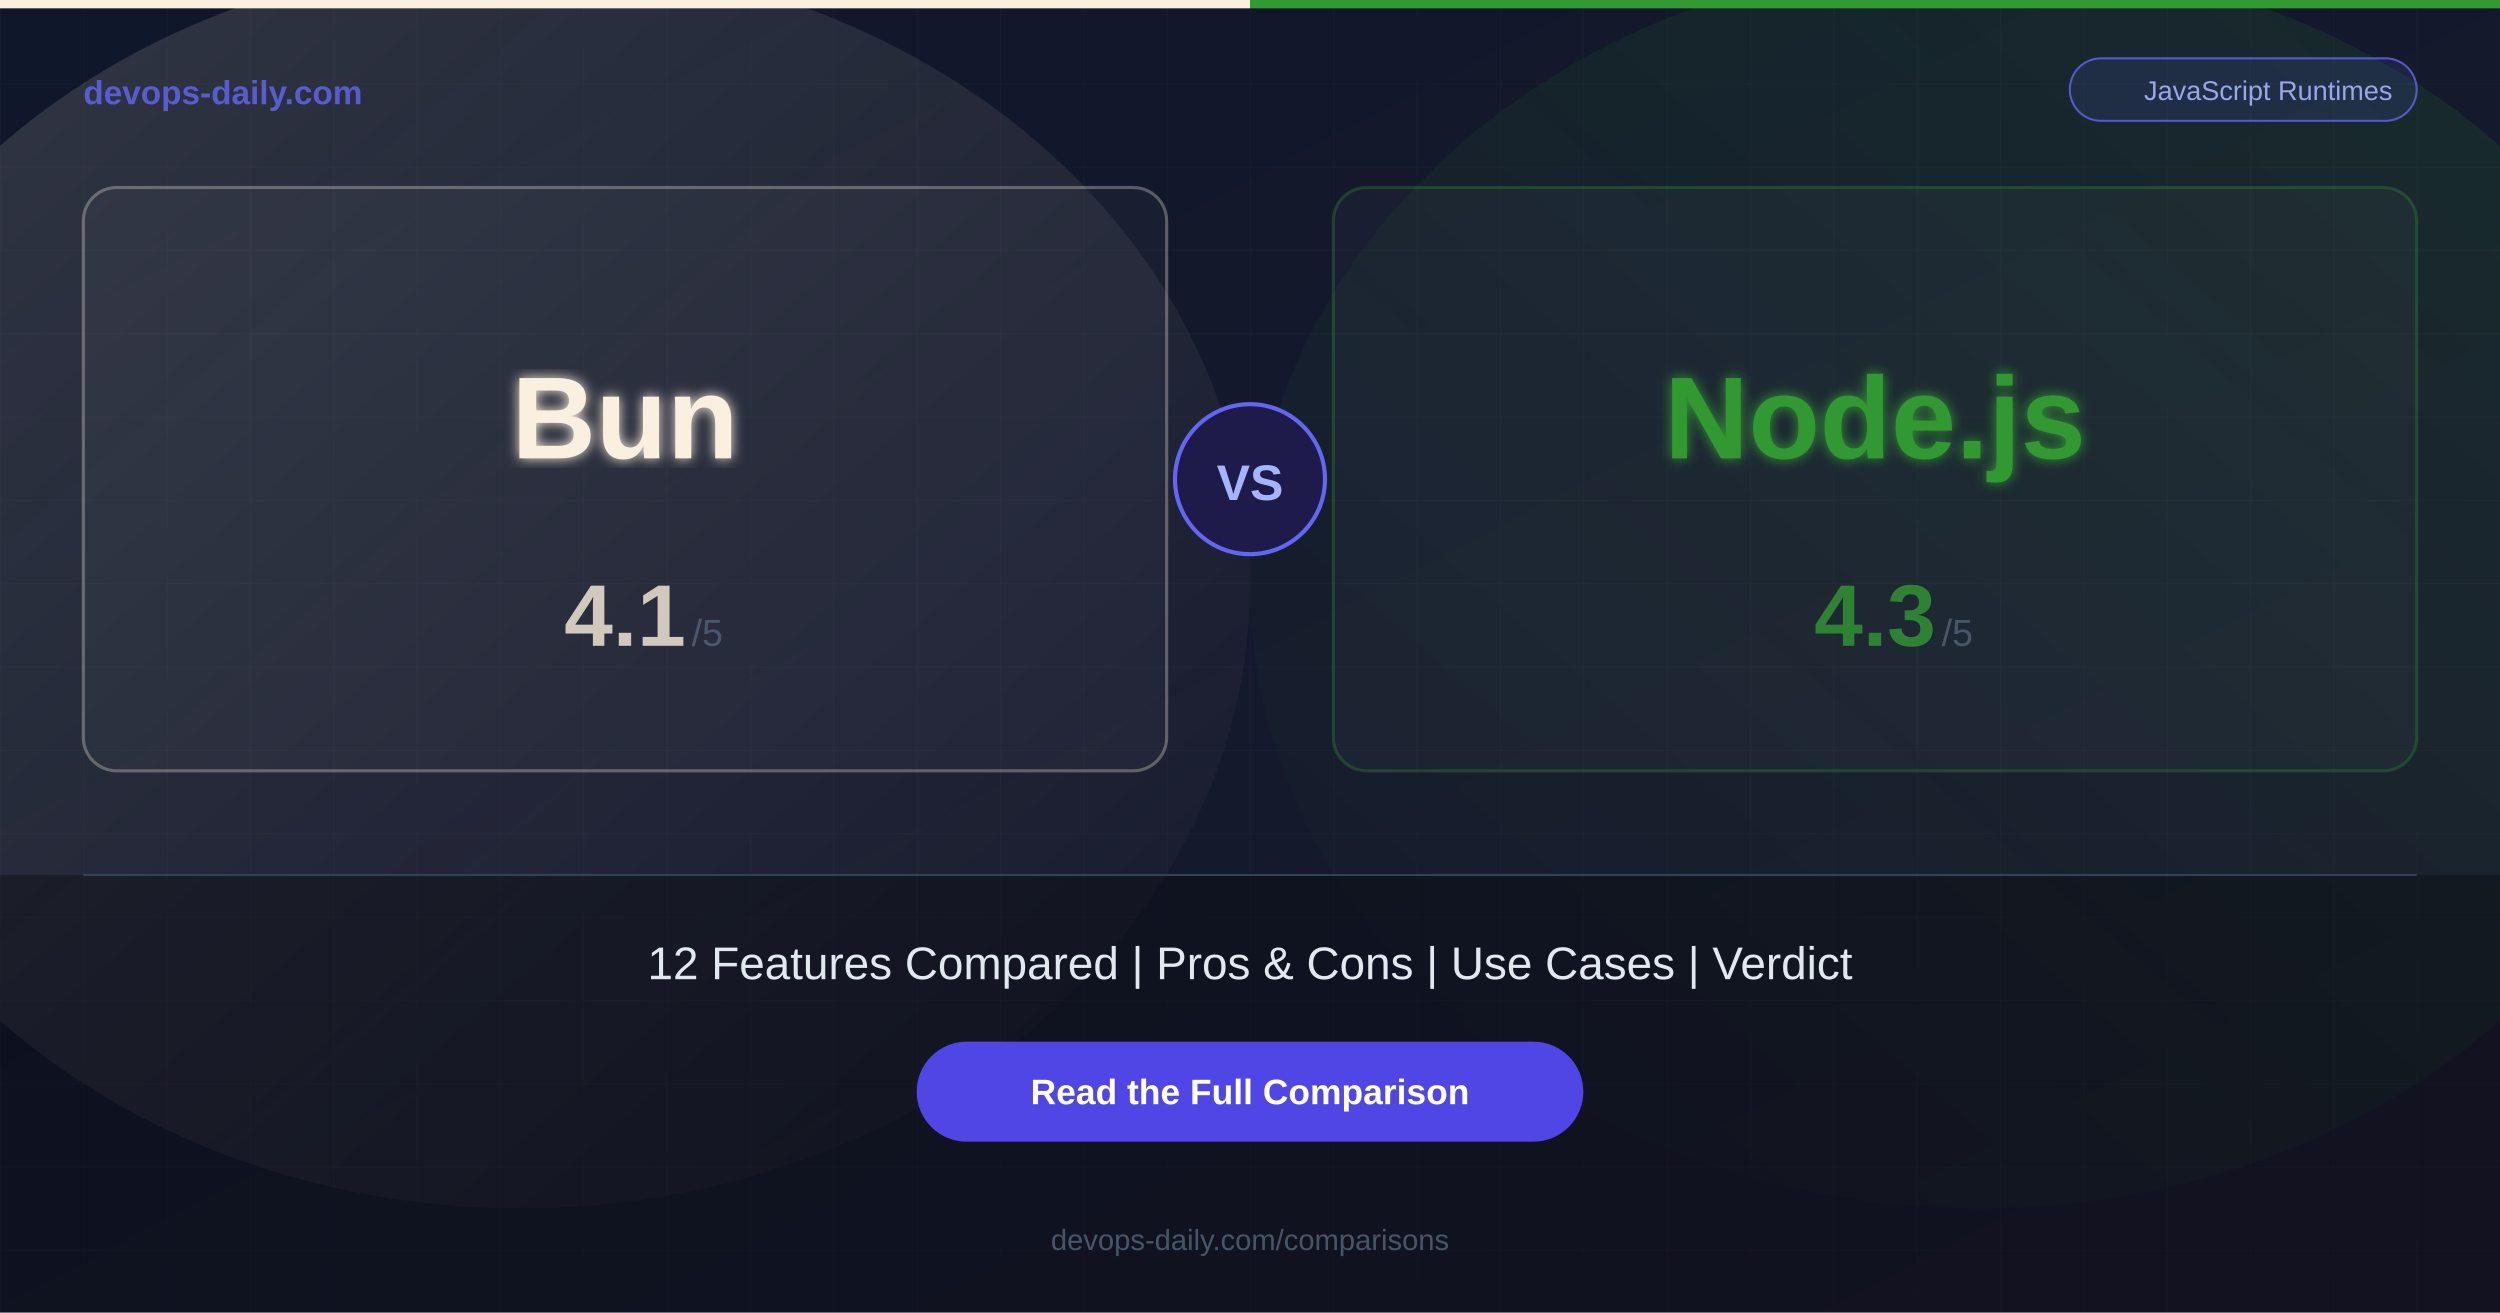
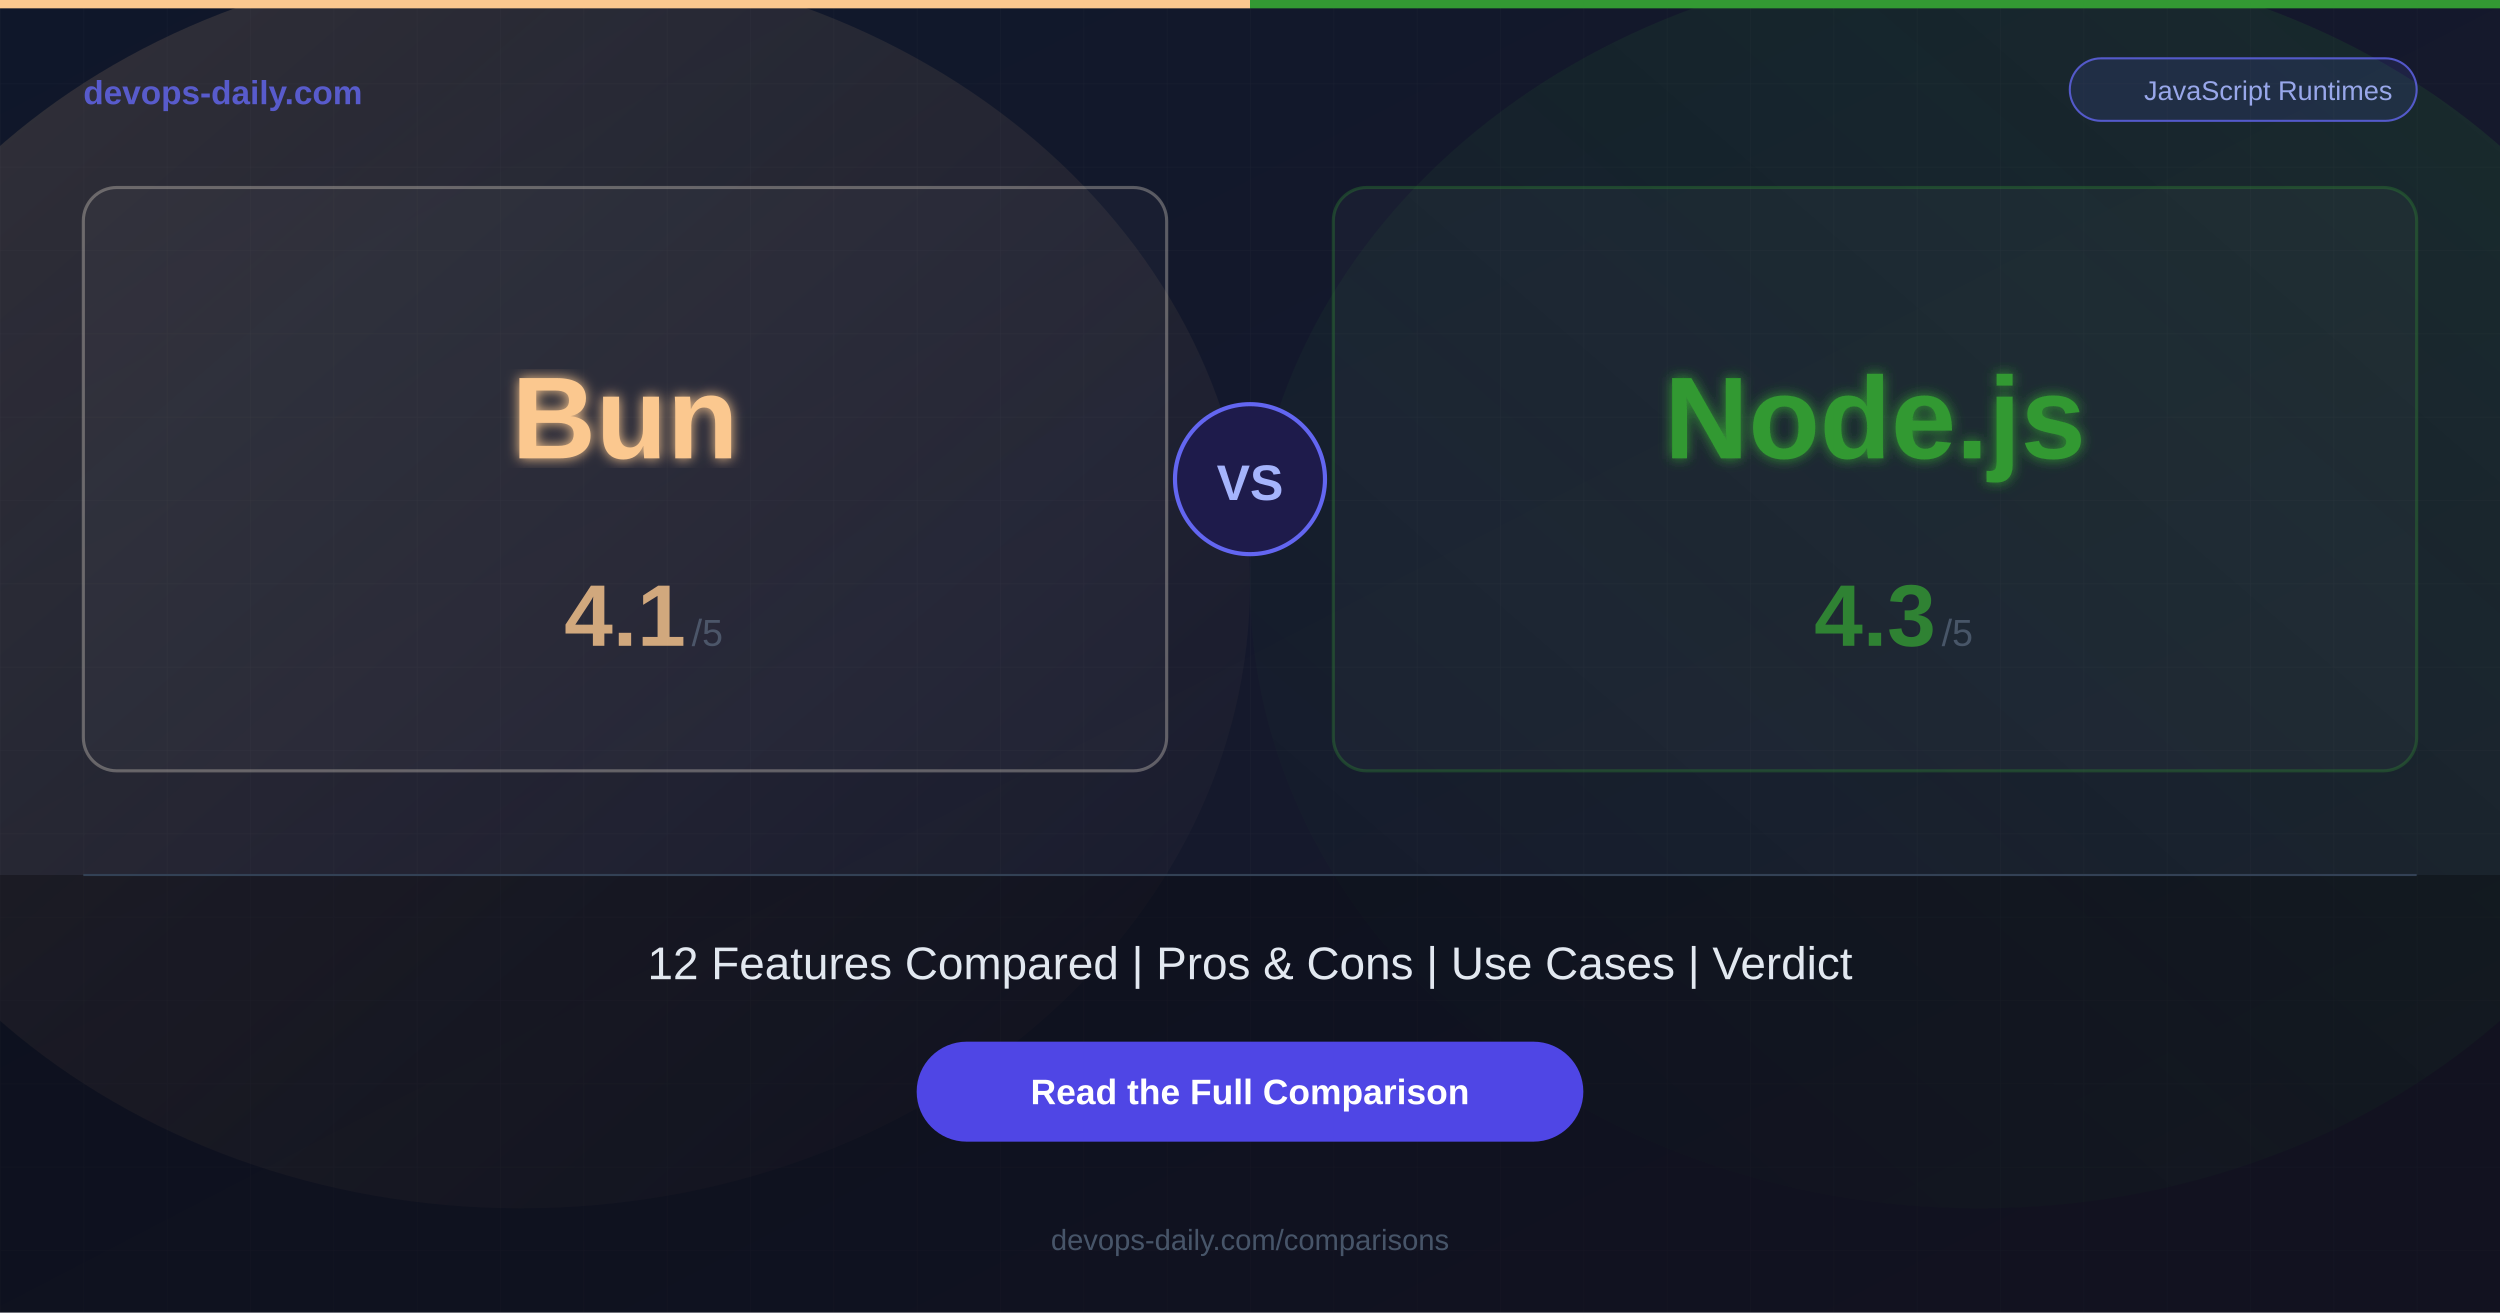
<svg xmlns="http://www.w3.org/2000/svg" width="1200" height="630">
  <defs>
    <linearGradient id="bg" x1="0%" y1="0%" x2="100%" y2="100%">
      <stop offset="0%" style="stop-color:#0f172a;stop-opacity:1" />
      <stop offset="100%" style="stop-color:#1a1a2e;stop-opacity:1" />
    </linearGradient>
    <linearGradient id="glowA" x1="0%" y1="0%" x2="100%" y2="100%">
-       <stop offset="0%" style="stop-color:#FBF0DF;stop-opacity:0.15" />
-       <stop offset="100%" style="stop-color:#FBF0DF;stop-opacity:0" />
+       <stop offset="0%" style="stop-color:rgb(251, 200, 143);stop-opacity:0.15" />
+       <stop offset="100%" style="stop-color:rgb(251, 200, 143);stop-opacity:0" />
    </linearGradient>
    <linearGradient id="glowB" x1="100%" y1="0%" x2="0%" y2="100%">
      <stop offset="0%" style="stop-color:#339933;stop-opacity:0.15" />
      <stop offset="100%" style="stop-color:#339933;stop-opacity:0" />
    </linearGradient>
    <filter id="glow">
      <feGaussianBlur stdDeviation="3" result="blur" />
      <feMerge>
        <feMergeNode in="blur" />
        <feMergeNode in="SourceGraphic" />
      </feMerge>
    </filter>
  </defs>
  <rect width="1200" height="630" fill="url(#bg)" />
  <ellipse cx="250" cy="280" rx="350" ry="300" fill="url(#glowA)" />
  <ellipse cx="950" cy="280" rx="350" ry="300" fill="url(#glowB)" />
  <pattern id="grid" width="40" height="40" patternUnits="userSpaceOnUse">
    <path d="M 40 0 L 0 0 0 40" fill="none" stroke="#ffffff" stroke-width="0.3" opacity="0.05" />
  </pattern>
  <rect width="1200" height="630" fill="url(#grid)" />
-   <rect x="0" y="0" width="600" height="4" fill="#FBF0DF" />
+   <rect x="0" y="0" width="600" height="4" fill="rgb(251, 200, 143)" />
  <rect x="600" y="0" width="600" height="4" fill="#339933" />
  <text x="40" y="50" font-family="Arial, Helvetica, sans-serif" font-size="16" font-weight="bold" fill="#6366f1" opacity="0.8">devops-daily.com</text>
  <rect x="993.5" y="28" width="166.5" height="30" rx="15" fill="rgba(99,102,241,0.15)" stroke="#6366f1" stroke-width="1" opacity="0.8" />
  <text x="1088.75" y="48" font-family="Arial, Helvetica, sans-serif" font-size="13" fill="#a5b4fc" text-anchor="middle" opacity="0.9">JavaScript Runtimes</text>
  <rect x="40" y="90" width="520" height="280" rx="16" fill="rgba(255,255,255,0.03)" stroke="rgba(251,240,223,0.3)" stroke-width="1.5" />
-   <text x="300" y="220" font-family="Arial, Helvetica, sans-serif" font-size="56" font-weight="bold" fill="#FBF0DF" text-anchor="middle" filter="url(#glow)">Bun</text>
-   <text x="300" y="310" font-family="Arial, Helvetica, sans-serif" font-size="42" font-weight="bold" fill="#FBF0DF" text-anchor="middle" opacity="0.8">4.1</text>
+   <text x="300" y="220" font-family="Arial, Helvetica, sans-serif" font-size="56" font-weight="bold" fill="rgb(251, 200, 143)" text-anchor="middle" filter="url(#glow)">Bun</text>
+   <text x="300" y="310" font-family="Arial, Helvetica, sans-serif" font-size="42" font-weight="bold" fill="rgb(251, 200, 143)" text-anchor="middle" opacity="0.8">4.1</text>
  <text x="332" y="310" font-family="Arial, Helvetica, sans-serif" font-size="18" fill="#64748b" opacity="0.6">/5</text>
  <rect x="640" y="90" width="520" height="280" rx="16" fill="rgba(255,255,255,0.03)" stroke="rgba(51,153,51,0.3)" stroke-width="1.5" />
  <text x="900" y="220" font-family="Arial, Helvetica, sans-serif" font-size="56" font-weight="bold" fill="#339933" text-anchor="middle" filter="url(#glow)">Node.js</text>
  <text x="900" y="310" font-family="Arial, Helvetica, sans-serif" font-size="42" font-weight="bold" fill="#339933" text-anchor="middle" opacity="0.8">4.3</text>
  <text x="932" y="310" font-family="Arial, Helvetica, sans-serif" font-size="18" fill="#64748b" opacity="0.6">/5</text>
  <circle cx="600" cy="230" r="36" fill="#1e1b4b" stroke="#6366f1" stroke-width="2" />
  <text x="600" y="240" font-family="Arial, Helvetica, sans-serif" font-size="24" font-weight="bold" fill="#a5b4fc" text-anchor="middle">VS</text>
  <rect x="0" y="420" width="1200" height="210" fill="rgba(0,0,0,0.3)" />
  <line x1="40" y1="420" x2="1160" y2="420" stroke="#334155" stroke-width="1" />
  <text x="600" y="470" font-family="Arial, Helvetica, sans-serif" font-size="22" fill="#e2e8f0" text-anchor="middle">12 Features Compared  |  Pros &amp; Cons  |  Use Cases  |  Verdict</text>
  <rect x="440" y="500" width="320" height="48" rx="24" fill="#4f46e5" />
  <text x="600" y="530" font-family="Arial, Helvetica, sans-serif" font-size="17" font-weight="bold" fill="#ffffff" text-anchor="middle">Read the Full Comparison</text>
  <text x="600" y="600" font-family="Arial, Helvetica, sans-serif" font-size="14" fill="#475569" text-anchor="middle">devops-daily.com/comparisons</text>
</svg>
